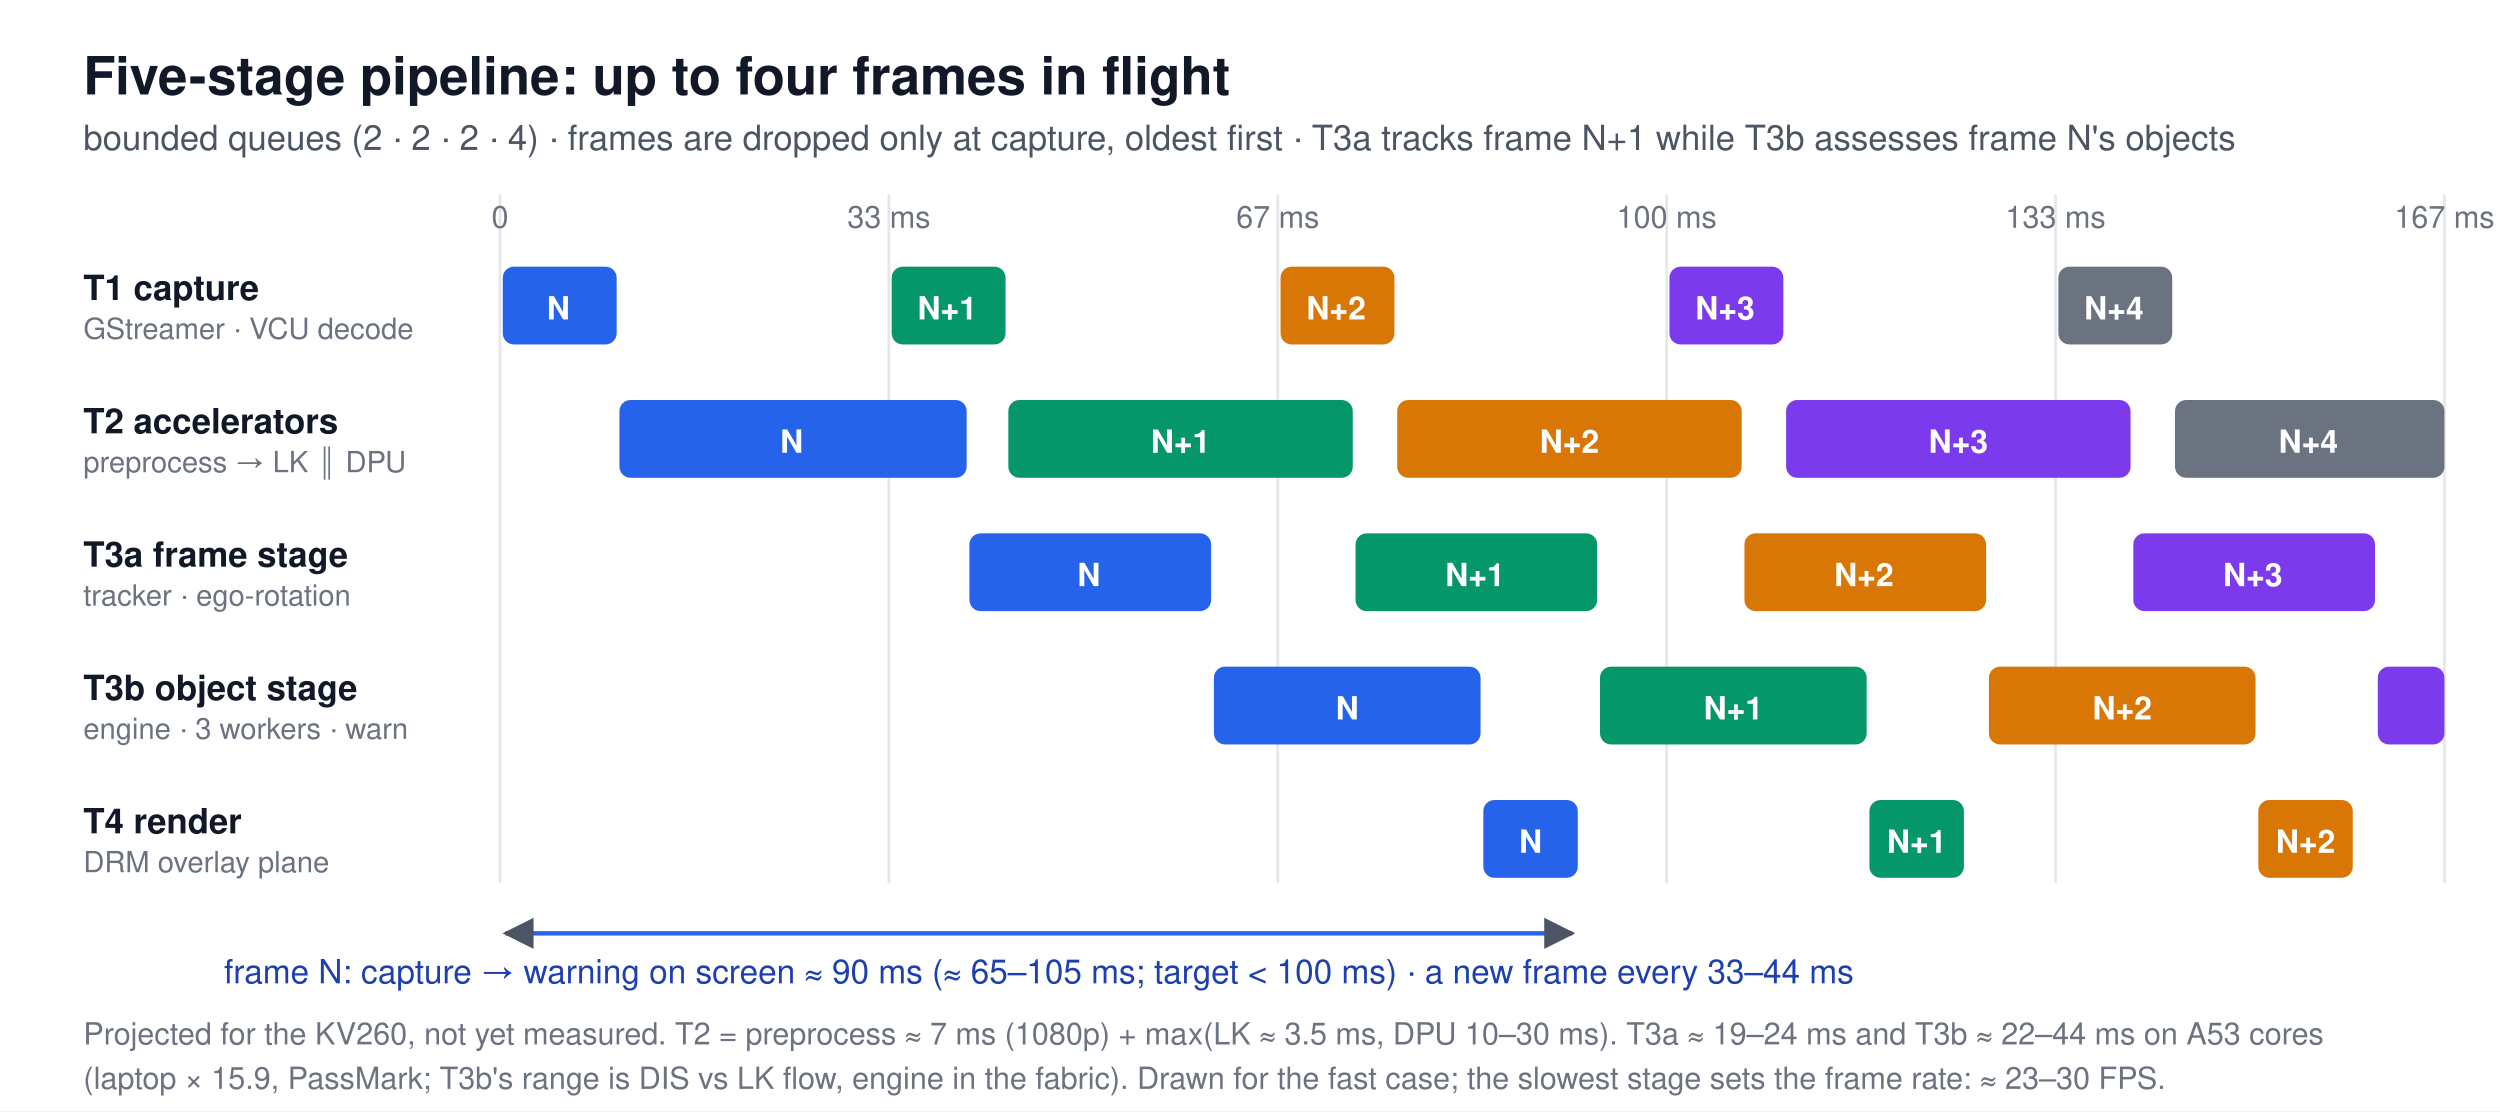
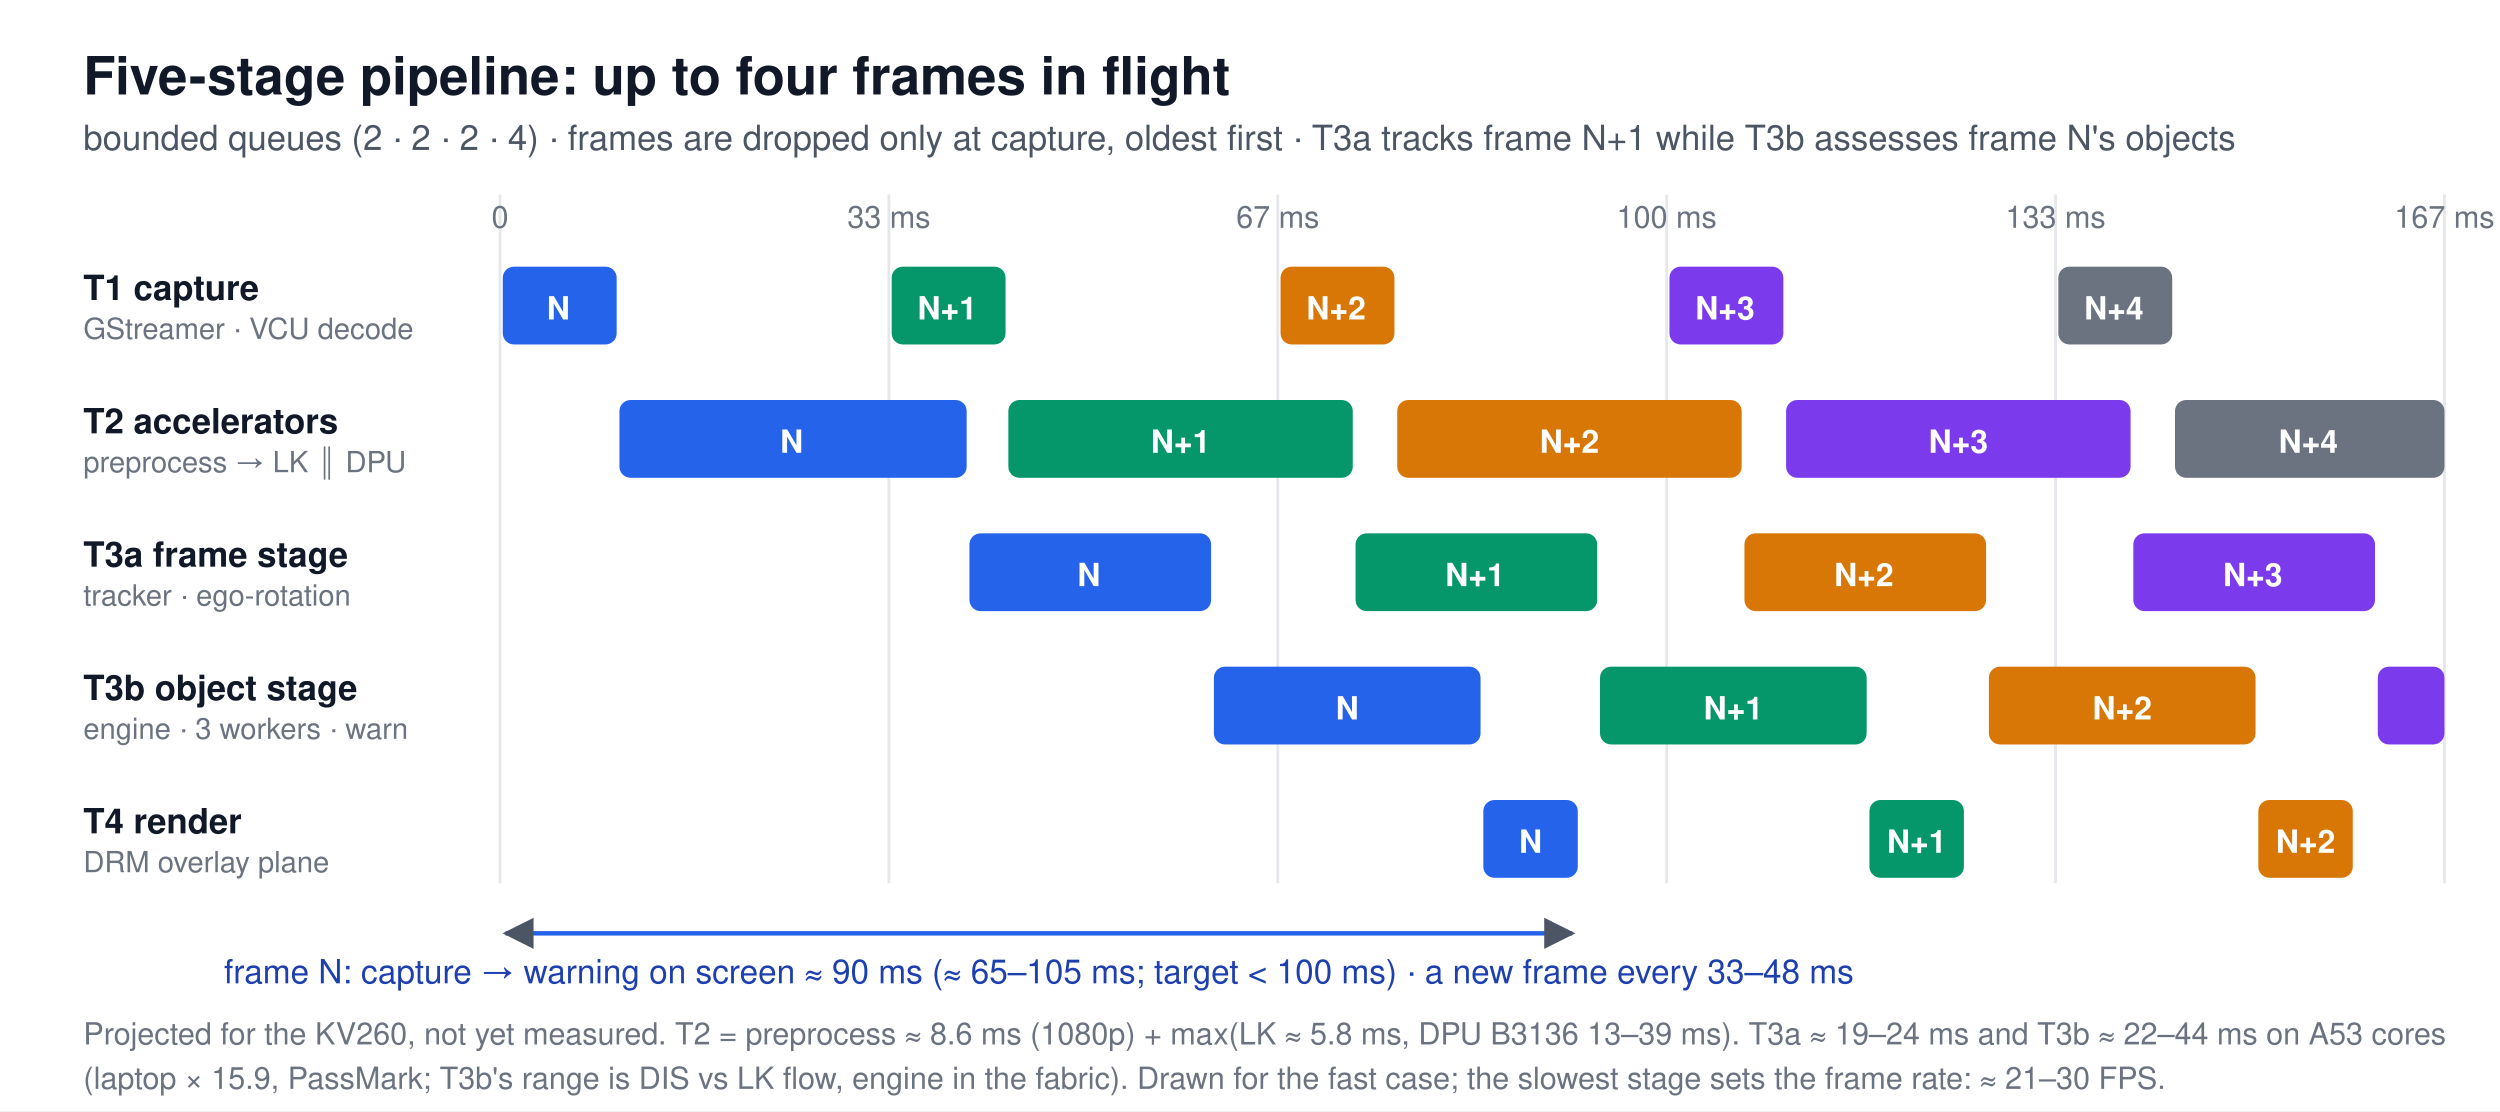
<svg xmlns="http://www.w3.org/2000/svg" viewBox="0 0 900 400" width="900" height="400" font-family="Segoe UI, Helvetica, Arial, sans-serif">
  <defs>
    <marker id="a" viewBox="0 0 10 10" refX="9" refY="5" markerWidth="7" markerHeight="7" orient="auto-start-reverse">
      <path d="M0,0 L10,5 L0,10 z" fill="#4b5563" />
    </marker>
  </defs>
  <rect width="900" height="400" fill="#ffffff" />
  <text x="30" y="34" font-size="19" font-weight="700" fill="#111827">Five-stage pipeline: up to four frames in flight</text>
  <text x="30" y="54" font-size="12.5" fill="#4b5563">bounded queues (2 · 2 · 2 · 4) · frames are dropped only at capture, oldest first · T3a tracks frame N+1 while T3b assesses frame N's objects</text>
  <g stroke="#e5e7eb" stroke-width="1">
    <path d="M180,70 V318" />
    <path d="M320,70 V318" />
    <path d="M460,70 V318" />
    <path d="M600,70 V318" />
    <path d="M740,70 V318" />
    <path d="M880,70 V318" />
  </g>
  <g font-size="11" fill="#6b7280" text-anchor="middle">
    <text x="180" y="82">0</text>
    <text x="320" y="82">33 ms</text>
    <text x="460" y="82">67 ms</text>
    <text x="600" y="82">100 ms</text>
    <text x="740" y="82">133 ms</text>
    <text x="880" y="82">167 ms</text>
  </g>
  <g fill="#111827">
    <text x="30" y="108" font-size="12.5" font-weight="700">T1 capture</text>
    <text x="30" y="122" font-size="10.5" fill="#6b7280">GStreamer · VCU decode</text>
    <text x="30" y="156" font-size="12.5" font-weight="700">T2 accelerators</text>
    <text x="30" y="170" font-size="10.5" fill="#6b7280">preprocess → LK ∥ DPU</text>
    <text x="30" y="204" font-size="12.5" font-weight="700">T3a frame stage</text>
    <text x="30" y="218" font-size="10.5" fill="#6b7280">tracker · ego-rotation</text>
    <text x="30" y="252" font-size="12.5" font-weight="700">T3b object stage</text>
    <text x="30" y="266" font-size="10.5" fill="#6b7280">engine · 3 workers · warn</text>
    <text x="30" y="300" font-size="12.5" font-weight="700">T4 render</text>
    <text x="30" y="314" font-size="10.5" fill="#6b7280">DRM overlay plane</text>
  </g>
  <g font-size="11.5" font-weight="700" fill="#ffffff" text-anchor="middle">
    <rect x="181" y="96" width="41" height="28" rx="4" fill="#2563eb" />
    <text x="201" y="115">N</text>
    <rect x="321" y="96" width="41" height="28" rx="4" fill="#059669" />
    <text x="341" y="115">N+1</text>
    <rect x="461" y="96" width="41" height="28" rx="4" fill="#d97706" />
    <text x="481" y="115">N+2</text>
    <rect x="601" y="96" width="41" height="28" rx="4" fill="#7c3aed" />
    <text x="621" y="115">N+3</text>
    <rect x="741" y="96" width="41" height="28" rx="4" fill="#6b7280" />
    <text x="761" y="115">N+4</text>
    <rect x="223" y="144" width="125" height="28" rx="4" fill="#2563eb" />
    <text x="285" y="163">N</text>
    <rect x="363" y="144" width="124" height="28" rx="4" fill="#059669" />
    <text x="425" y="163">N+1</text>
    <rect x="503" y="144" width="124" height="28" rx="4" fill="#d97706" />
    <text x="565" y="163">N+2</text>
    <rect x="643" y="144" width="124" height="28" rx="4" fill="#7c3aed" />
    <text x="705" y="163">N+3</text>
    <rect x="783" y="144" width="97" height="28" rx="4" fill="#6b7280" />
    <text x="831" y="163">N+4</text>
    <rect x="349" y="192" width="87" height="28" rx="4" fill="#2563eb" />
    <text x="392" y="211">N</text>
    <rect x="488" y="192" width="87" height="28" rx="4" fill="#059669" />
    <text x="531" y="211">N+1</text>
    <rect x="628" y="192" width="87" height="28" rx="4" fill="#d97706" />
    <text x="671" y="211">N+2</text>
    <rect x="768" y="192" width="87" height="28" rx="4" fill="#7c3aed" />
    <text x="811" y="211">N+3</text>
    <rect x="437" y="240" width="96" height="28" rx="4" fill="#2563eb" />
    <text x="485" y="259">N</text>
    <rect x="576" y="240" width="96" height="28" rx="4" fill="#059669" />
    <text x="624" y="259">N+1</text>
    <rect x="716" y="240" width="96" height="28" rx="4" fill="#d97706" />
    <text x="764" y="259">N+2</text>
    <rect x="856" y="240" width="24" height="28" rx="4" fill="#7c3aed" />
    <rect x="534" y="288" width="34" height="28" rx="4" fill="#2563eb" />
    <text x="551" y="307">N</text>
    <rect x="673" y="288" width="34" height="28" rx="4" fill="#059669" />
    <text x="690" y="307">N+1</text>
    <rect x="813" y="288" width="34" height="28" rx="4" fill="#d97706" />
    <text x="830" y="307">N+2</text>
  </g>
  <path d="M182,336 H566" stroke="#2563eb" stroke-width="1.6" fill="none" marker-start="url(#a)" marker-end="url(#a)" />
-   <text x="374" y="354" text-anchor="middle" font-size="12" fill="#1e40af">frame N: capture → warning on screen ≈ 90 ms (≈ 65–105 ms; target &lt; 100 ms) · a new frame every 33–44 ms</text>
-   <text x="30" y="376" font-size="11" fill="#6b7280">Projected for the KV260, not yet measured. T2 = preprocess ≈ 7 ms (1080p) + max(LK ≈ 3.5 ms, DPU 10–30 ms). T3a ≈ 19–24 ms and T3b ≈ 22–44 ms on A53 cores</text>
-   <text x="30" y="392" font-size="11" fill="#6b7280">(laptop × 15.9, PassMark; T3b's range is DIS vs LK flow, engine in the fabric). Drawn for the fast case; the slowest stage sets the frame rate: ≈ 23–30 FPS.</text>
+   <text x="374" y="354" text-anchor="middle" font-size="12" fill="#1e40af">frame N: capture → warning on screen ≈ 90 ms (≈ 65–105 ms; target &lt; 100 ms) · a new frame every 33–48 ms</text>
+   <text x="30" y="376" font-size="11" fill="#6b7280">Projected for the KV260, not yet measured. T2 = preprocess ≈ 8.6 ms (1080p) + max(LK ≈ 5.8 ms, DPU B3136 13–39 ms). T3a ≈ 19–24 ms and T3b ≈ 22–44 ms on A53 cores</text>
+   <text x="30" y="392" font-size="11" fill="#6b7280">(laptop × 15.9, PassMark; T3b's range is DIS vs LK flow, engine in the fabric). Drawn for the fast case; the slowest stage sets the frame rate: ≈ 21–30 FPS.</text>
</svg>
